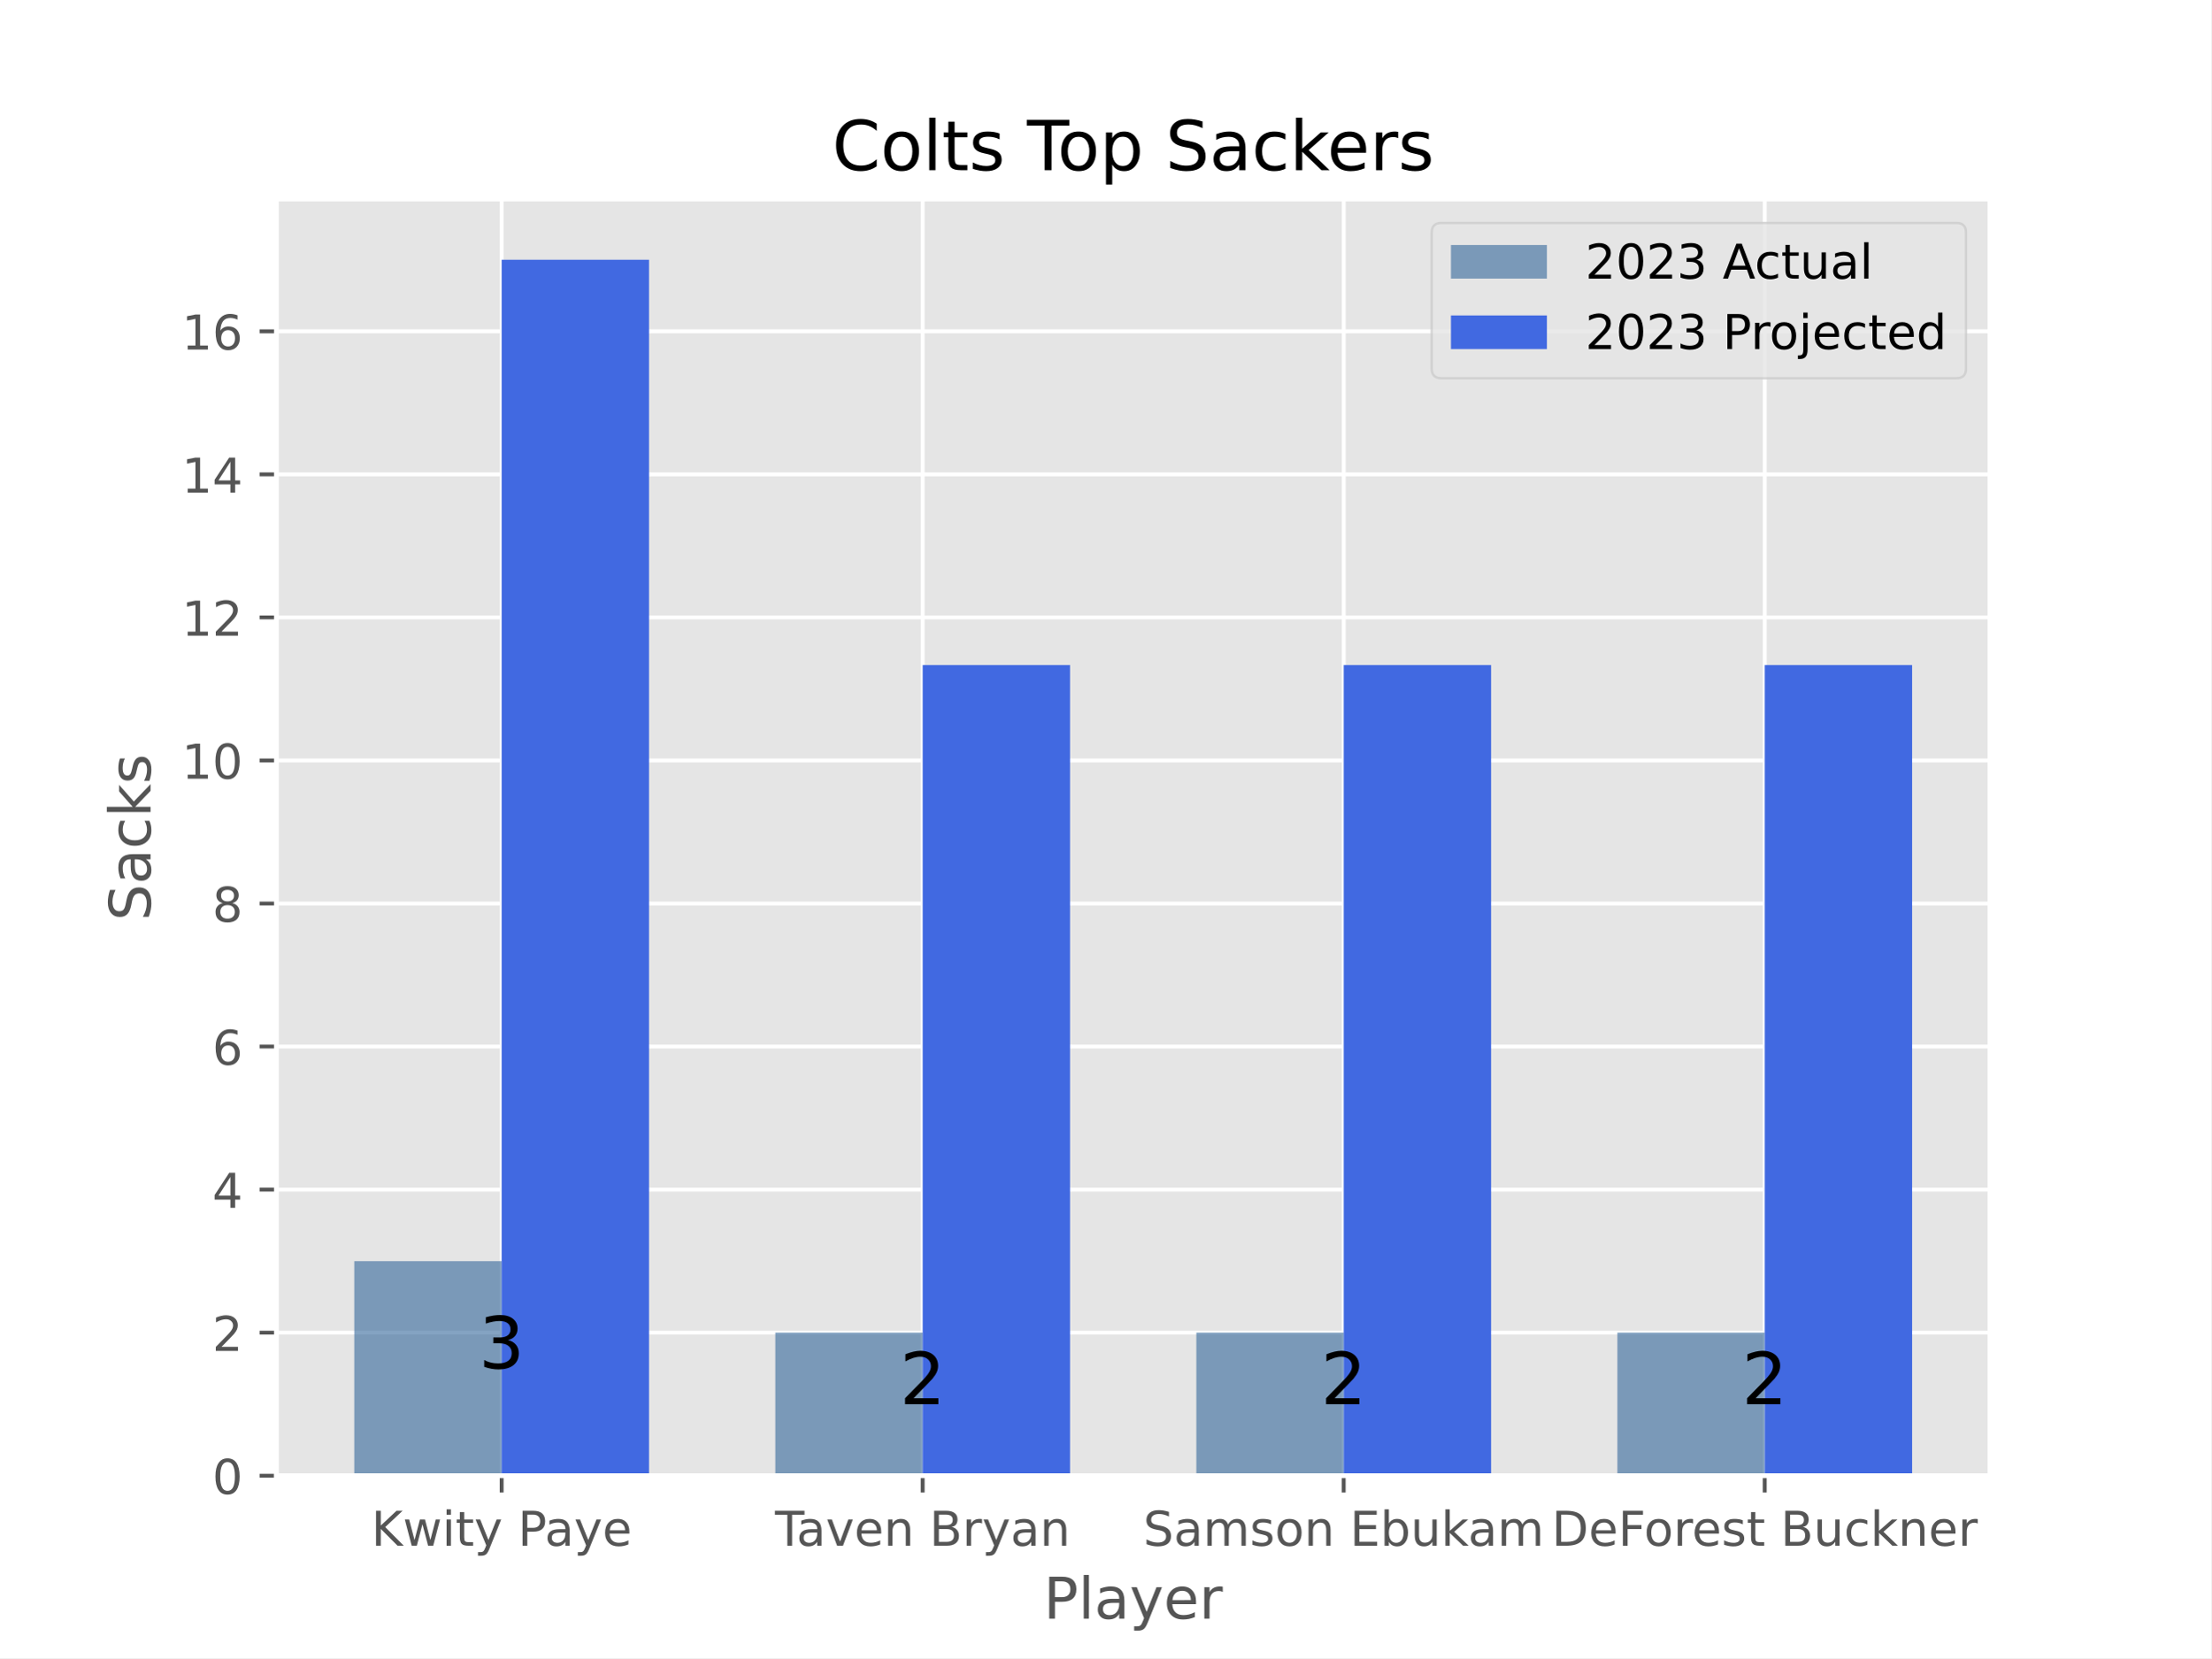
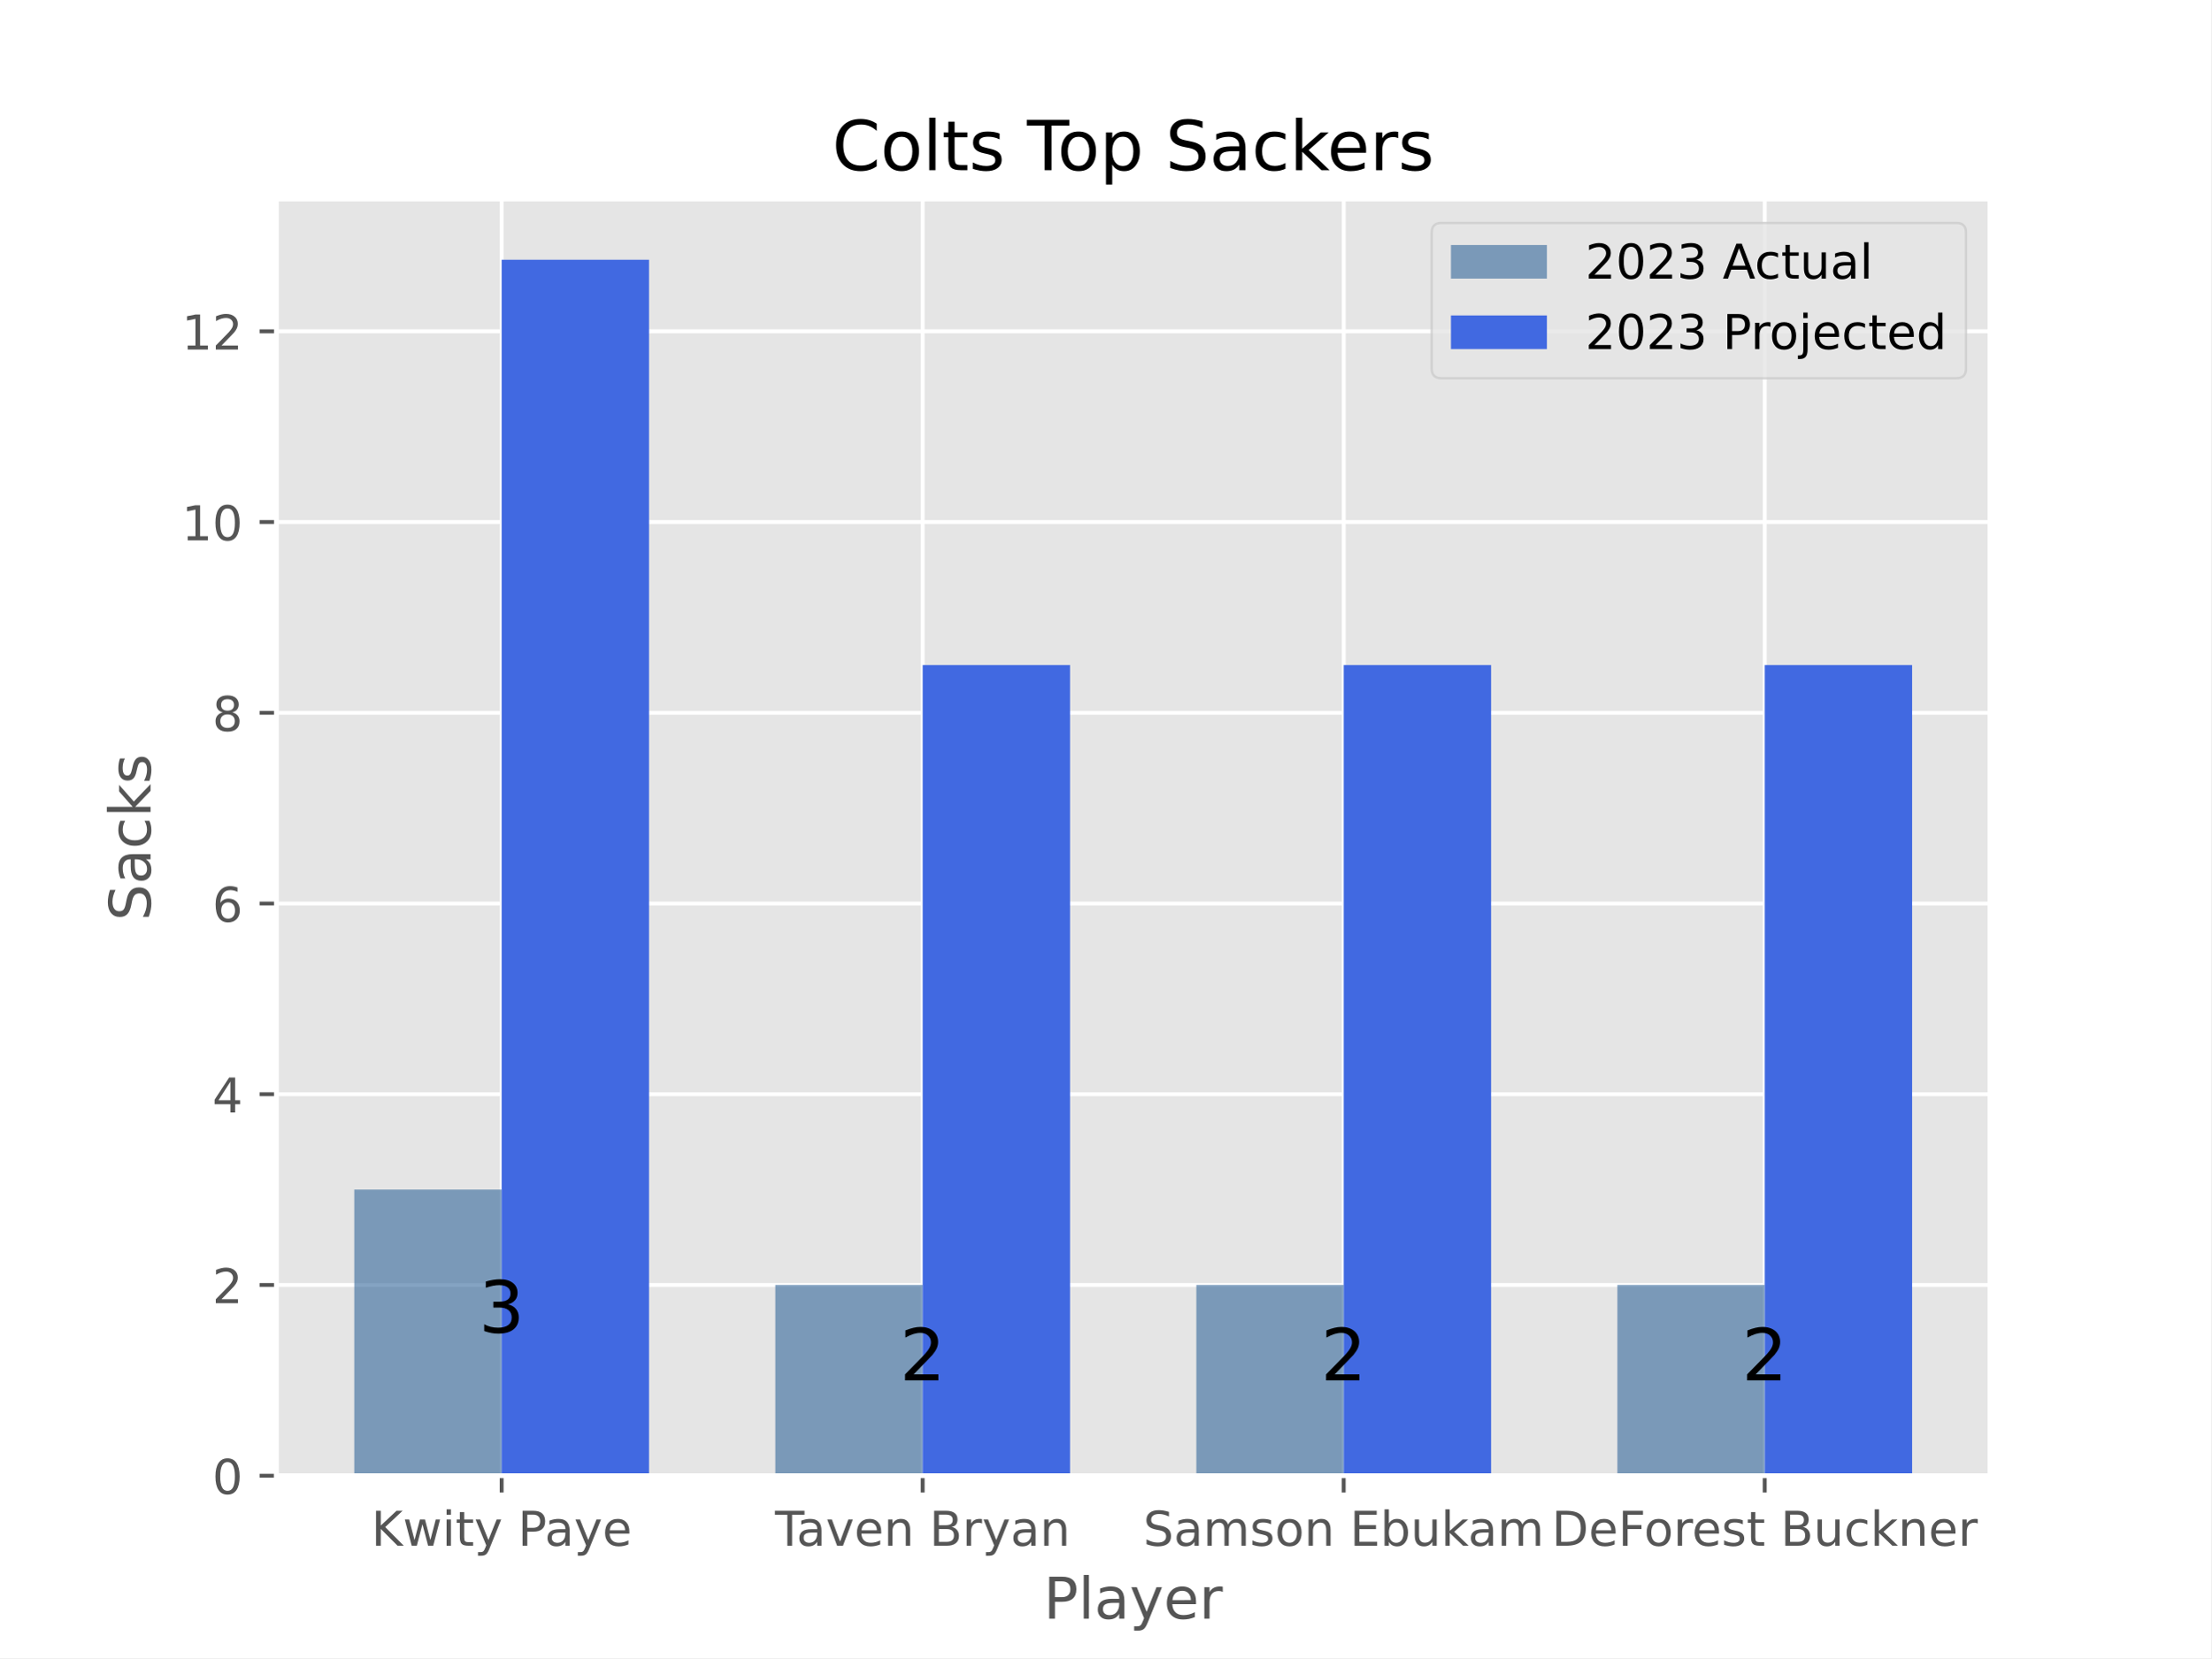
<svg xmlns="http://www.w3.org/2000/svg" xmlns:xlink="http://www.w3.org/1999/xlink" width="460.8pt" height="345.6pt" viewBox="0 0 460.8 345.6" version="1.1">
  <defs>
    <style type="text/css">*{stroke-linejoin: round; stroke-linecap: butt}</style>
  </defs>
  <g id="figure_1">
    <g id="patch_1">
      <path d="M 0 345.6  L 460.8 345.6  L 460.8 0  L 0 0  z " style="fill: #ffffff" />
    </g>
    <g id="axes_1">
      <g id="patch_2">
        <path d="M 57.6 307.584  L 414.72 307.584  L 414.72 41.472  L 57.6 41.472  z " style="fill: #e5e5e5" />
      </g>
      <g id="matplotlib.axis_1">
        <g id="xtick_1">
          <g id="line2d_1">
-             <path d="M 104.543 307.584  L 104.543 41.472  " clip-path="url(#p6a1ec72089)" style="fill: none; stroke: #ffffff; stroke-width: 0.8; stroke-linecap: square" />
+             <path d="M 104.543 307.584  L 104.543 41.472  " clip-path="url(#p6382ebc994)" style="fill: none; stroke: #ffffff; stroke-width: 0.8; stroke-linecap: square" />
          </g>
          <g id="line2d_2">
            <defs>
-               <path id="mb2b06435c1" d="M 0 0  L 0 3.5  " style="stroke: #555555; stroke-width: 0.8" />
+               <path id="m837951df18" d="M 0 0  L 0 3.5  " style="stroke: #555555; stroke-width: 0.8" />
            </defs>
            <g>
-               <use xlink:href="#mb2b06435c1" x="104.543" y="307.584" style="fill: #555555; stroke: #555555; stroke-width: 0.8" />
+               <use xlink:href="#m837951df18" x="104.543" y="307.584" style="fill: #555555; stroke: #555555; stroke-width: 0.8" />
            </g>
          </g>
          <g id="text_1">
            <g style="fill: #555555" transform="translate(77.38782 322.1824) scale(0.1 -0.1)">
              <defs>
                <path id="DejaVuSans-4b" d="M 628 4666  L 1259 4666  L 1259 2694  L 3353 4666  L 4166 4666  L 1850 2491  L 4331 0  L 3500 0  L 1259 2247  L 1259 0  L 628 0  L 628 4666  z " transform="scale(0.015625)" />
                <path id="DejaVuSans-77" d="M 269 3500  L 844 3500  L 1563 769  L 2278 3500  L 2956 3500  L 3675 769  L 4391 3500  L 4966 3500  L 4050 0  L 3372 0  L 2619 2869  L 1863 0  L 1184 0  L 269 3500  z " transform="scale(0.015625)" />
                <path id="DejaVuSans-69" d="M 603 3500  L 1178 3500  L 1178 0  L 603 0  L 603 3500  z M 603 4863  L 1178 4863  L 1178 4134  L 603 4134  L 603 4863  z " transform="scale(0.015625)" />
                <path id="DejaVuSans-74" d="M 1172 4494  L 1172 3500  L 2356 3500  L 2356 3053  L 1172 3053  L 1172 1153  Q 1172 725 1289 603  Q 1406 481 1766 481  L 2356 481  L 2356 0  L 1766 0  Q 1100 0 847 248  Q 594 497 594 1153  L 594 3053  L 172 3053  L 172 3500  L 594 3500  L 594 4494  L 1172 4494  z " transform="scale(0.015625)" />
                <path id="DejaVuSans-79" d="M 2059 -325  Q 1816 -950 1584 -1140  Q 1353 -1331 966 -1331  L 506 -1331  L 506 -850  L 844 -850  Q 1081 -850 1212 -737  Q 1344 -625 1503 -206  L 1606 56  L 191 3500  L 800 3500  L 1894 763  L 2988 3500  L 3597 3500  L 2059 -325  z " transform="scale(0.015625)" />
                <path id="DejaVuSans-20" transform="scale(0.015625)" />
                <path id="DejaVuSans-50" d="M 1259 4147  L 1259 2394  L 2053 2394  Q 2494 2394 2734 2622  Q 2975 2850 2975 3272  Q 2975 3691 2734 3919  Q 2494 4147 2053 4147  L 1259 4147  z M 628 4666  L 2053 4666  Q 2838 4666 3239 4311  Q 3641 3956 3641 3272  Q 3641 2581 3239 2228  Q 2838 1875 2053 1875  L 1259 1875  L 1259 0  L 628 0  L 628 4666  z " transform="scale(0.015625)" />
                <path id="DejaVuSans-61" d="M 2194 1759  Q 1497 1759 1228 1600  Q 959 1441 959 1056  Q 959 750 1161 570  Q 1363 391 1709 391  Q 2188 391 2477 730  Q 2766 1069 2766 1631  L 2766 1759  L 2194 1759  z M 3341 1997  L 3341 0  L 2766 0  L 2766 531  Q 2569 213 2275 61  Q 1981 -91 1556 -91  Q 1019 -91 701 211  Q 384 513 384 1019  Q 384 1609 779 1909  Q 1175 2209 1959 2209  L 2766 2209  L 2766 2266  Q 2766 2663 2505 2880  Q 2244 3097 1772 3097  Q 1472 3097 1187 3025  Q 903 2953 641 2809  L 641 3341  Q 956 3463 1253 3523  Q 1550 3584 1831 3584  Q 2591 3584 2966 3190  Q 3341 2797 3341 1997  z " transform="scale(0.015625)" />
                <path id="DejaVuSans-65" d="M 3597 1894  L 3597 1613  L 953 1613  Q 991 1019 1311 708  Q 1631 397 2203 397  Q 2534 397 2845 478  Q 3156 559 3463 722  L 3463 178  Q 3153 47 2828 -22  Q 2503 -91 2169 -91  Q 1331 -91 842 396  Q 353 884 353 1716  Q 353 2575 817 3079  Q 1281 3584 2069 3584  Q 2775 3584 3186 3129  Q 3597 2675 3597 1894  z M 3022 2063  Q 3016 2534 2758 2815  Q 2500 3097 2075 3097  Q 1594 3097 1305 2825  Q 1016 2553 972 2059  L 3022 2063  z " transform="scale(0.015625)" />
              </defs>
              <use xlink:href="#DejaVuSans-4b" />
              <use xlink:href="#DejaVuSans-77" x="65.576" />
              <use xlink:href="#DejaVuSans-69" x="147.363" />
              <use xlink:href="#DejaVuSans-74" x="175.146" />
              <use xlink:href="#DejaVuSans-79" x="214.355" />
              <use xlink:href="#DejaVuSans-20" x="273.535" />
              <use xlink:href="#DejaVuSans-50" x="305.322" />
              <use xlink:href="#DejaVuSans-61" x="361.125" />
              <use xlink:href="#DejaVuSans-79" x="422.404" />
              <use xlink:href="#DejaVuSans-65" x="481.584" />
            </g>
          </g>
        </g>
        <g id="xtick_2">
          <g id="line2d_3">
-             <path d="M 192.288 307.584  L 192.288 41.472  " clip-path="url(#p6a1ec72089)" style="fill: none; stroke: #ffffff; stroke-width: 0.8; stroke-linecap: square" />
+             <path d="M 192.288 307.584  L 192.288 41.472  " clip-path="url(#p6382ebc994)" style="fill: none; stroke: #ffffff; stroke-width: 0.8; stroke-linecap: square" />
          </g>
          <g id="line2d_4">
            <g>
-               <use xlink:href="#mb2b06435c1" x="192.288" y="307.584" style="fill: #555555; stroke: #555555; stroke-width: 0.8" />
+               <use xlink:href="#m837951df18" x="192.288" y="307.584" style="fill: #555555; stroke: #555555; stroke-width: 0.8" />
            </g>
          </g>
          <g id="text_2">
            <g style="fill: #555555" transform="translate(161.5229 322.1824) scale(0.1 -0.1)">
              <defs>
                <path id="DejaVuSans-54" d="M -19 4666  L 3928 4666  L 3928 4134  L 2272 4134  L 2272 0  L 1638 0  L 1638 4134  L -19 4134  L -19 4666  z " transform="scale(0.015625)" />
                <path id="DejaVuSans-76" d="M 191 3500  L 800 3500  L 1894 563  L 2988 3500  L 3597 3500  L 2284 0  L 1503 0  L 191 3500  z " transform="scale(0.015625)" />
                <path id="DejaVuSans-6e" d="M 3513 2113  L 3513 0  L 2938 0  L 2938 2094  Q 2938 2591 2744 2837  Q 2550 3084 2163 3084  Q 1697 3084 1428 2787  Q 1159 2491 1159 1978  L 1159 0  L 581 0  L 581 3500  L 1159 3500  L 1159 2956  Q 1366 3272 1645 3428  Q 1925 3584 2291 3584  Q 2894 3584 3203 3211  Q 3513 2838 3513 2113  z " transform="scale(0.015625)" />
                <path id="DejaVuSans-42" d="M 1259 2228  L 1259 519  L 2272 519  Q 2781 519 3026 730  Q 3272 941 3272 1375  Q 3272 1813 3026 2020  Q 2781 2228 2272 2228  L 1259 2228  z M 1259 4147  L 1259 2741  L 2194 2741  Q 2656 2741 2882 2914  Q 3109 3088 3109 3444  Q 3109 3797 2882 3972  Q 2656 4147 2194 4147  L 1259 4147  z M 628 4666  L 2241 4666  Q 2963 4666 3353 4366  Q 3744 4066 3744 3513  Q 3744 3084 3544 2831  Q 3344 2578 2956 2516  Q 3422 2416 3680 2098  Q 3938 1781 3938 1306  Q 3938 681 3513 340  Q 3088 0 2303 0  L 628 0  L 628 4666  z " transform="scale(0.015625)" />
                <path id="DejaVuSans-72" d="M 2631 2963  Q 2534 3019 2420 3045  Q 2306 3072 2169 3072  Q 1681 3072 1420 2755  Q 1159 2438 1159 1844  L 1159 0  L 581 0  L 581 3500  L 1159 3500  L 1159 2956  Q 1341 3275 1631 3429  Q 1922 3584 2338 3584  Q 2397 3584 2469 3576  Q 2541 3569 2628 3553  L 2631 2963  z " transform="scale(0.015625)" />
              </defs>
              <use xlink:href="#DejaVuSans-54" />
              <use xlink:href="#DejaVuSans-61" x="44.584" />
              <use xlink:href="#DejaVuSans-76" x="105.863" />
              <use xlink:href="#DejaVuSans-65" x="165.043" />
              <use xlink:href="#DejaVuSans-6e" x="226.566" />
              <use xlink:href="#DejaVuSans-20" x="289.945" />
              <use xlink:href="#DejaVuSans-42" x="321.732" />
              <use xlink:href="#DejaVuSans-72" x="390.336" />
              <use xlink:href="#DejaVuSans-79" x="431.449" />
              <use xlink:href="#DejaVuSans-61" x="490.629" />
              <use xlink:href="#DejaVuSans-6e" x="551.908" />
            </g>
          </g>
        </g>
        <g id="xtick_3">
          <g id="line2d_5">
-             <path d="M 280.032 307.584  L 280.032 41.472  " clip-path="url(#p6a1ec72089)" style="fill: none; stroke: #ffffff; stroke-width: 0.8; stroke-linecap: square" />
+             <path d="M 280.032 307.584  L 280.032 41.472  " clip-path="url(#p6382ebc994)" style="fill: none; stroke: #ffffff; stroke-width: 0.8; stroke-linecap: square" />
          </g>
          <g id="line2d_6">
            <g>
-               <use xlink:href="#mb2b06435c1" x="280.032" y="307.584" style="fill: #555555; stroke: #555555; stroke-width: 0.8" />
+               <use xlink:href="#m837951df18" x="280.032" y="307.584" style="fill: #555555; stroke: #555555; stroke-width: 0.8" />
            </g>
          </g>
          <g id="text_3">
            <g style="fill: #555555" transform="translate(238.2572 322.1824) scale(0.1 -0.1)">
              <defs>
                <path id="DejaVuSans-53" d="M 3425 4513  L 3425 3897  Q 3066 4069 2747 4153  Q 2428 4238 2131 4238  Q 1616 4238 1336 4038  Q 1056 3838 1056 3469  Q 1056 3159 1242 3001  Q 1428 2844 1947 2747  L 2328 2669  Q 3034 2534 3370 2195  Q 3706 1856 3706 1288  Q 3706 609 3251 259  Q 2797 -91 1919 -91  Q 1588 -91 1214 -16  Q 841 59 441 206  L 441 856  Q 825 641 1194 531  Q 1563 422 1919 422  Q 2459 422 2753 634  Q 3047 847 3047 1241  Q 3047 1584 2836 1778  Q 2625 1972 2144 2069  L 1759 2144  Q 1053 2284 737 2584  Q 422 2884 422 3419  Q 422 4038 858 4394  Q 1294 4750 2059 4750  Q 2388 4750 2728 4690  Q 3069 4631 3425 4513  z " transform="scale(0.015625)" />
                <path id="DejaVuSans-6d" d="M 3328 2828  Q 3544 3216 3844 3400  Q 4144 3584 4550 3584  Q 5097 3584 5394 3201  Q 5691 2819 5691 2113  L 5691 0  L 5113 0  L 5113 2094  Q 5113 2597 4934 2840  Q 4756 3084 4391 3084  Q 3944 3084 3684 2787  Q 3425 2491 3425 1978  L 3425 0  L 2847 0  L 2847 2094  Q 2847 2600 2669 2842  Q 2491 3084 2119 3084  Q 1678 3084 1418 2786  Q 1159 2488 1159 1978  L 1159 0  L 581 0  L 581 3500  L 1159 3500  L 1159 2956  Q 1356 3278 1631 3431  Q 1906 3584 2284 3584  Q 2666 3584 2933 3390  Q 3200 3197 3328 2828  z " transform="scale(0.015625)" />
                <path id="DejaVuSans-73" d="M 2834 3397  L 2834 2853  Q 2591 2978 2328 3040  Q 2066 3103 1784 3103  Q 1356 3103 1142 2972  Q 928 2841 928 2578  Q 928 2378 1081 2264  Q 1234 2150 1697 2047  L 1894 2003  Q 2506 1872 2764 1633  Q 3022 1394 3022 966  Q 3022 478 2636 193  Q 2250 -91 1575 -91  Q 1294 -91 989 -36  Q 684 19 347 128  L 347 722  Q 666 556 975 473  Q 1284 391 1588 391  Q 1994 391 2212 530  Q 2431 669 2431 922  Q 2431 1156 2273 1281  Q 2116 1406 1581 1522  L 1381 1569  Q 847 1681 609 1914  Q 372 2147 372 2553  Q 372 3047 722 3315  Q 1072 3584 1716 3584  Q 2034 3584 2315 3537  Q 2597 3491 2834 3397  z " transform="scale(0.015625)" />
                <path id="DejaVuSans-6f" d="M 1959 3097  Q 1497 3097 1228 2736  Q 959 2375 959 1747  Q 959 1119 1226 758  Q 1494 397 1959 397  Q 2419 397 2687 759  Q 2956 1122 2956 1747  Q 2956 2369 2687 2733  Q 2419 3097 1959 3097  z M 1959 3584  Q 2709 3584 3137 3096  Q 3566 2609 3566 1747  Q 3566 888 3137 398  Q 2709 -91 1959 -91  Q 1206 -91 779 398  Q 353 888 353 1747  Q 353 2609 779 3096  Q 1206 3584 1959 3584  z " transform="scale(0.015625)" />
                <path id="DejaVuSans-45" d="M 628 4666  L 3578 4666  L 3578 4134  L 1259 4134  L 1259 2753  L 3481 2753  L 3481 2222  L 1259 2222  L 1259 531  L 3634 531  L 3634 0  L 628 0  L 628 4666  z " transform="scale(0.015625)" />
                <path id="DejaVuSans-62" d="M 3116 1747  Q 3116 2381 2855 2742  Q 2594 3103 2138 3103  Q 1681 3103 1420 2742  Q 1159 2381 1159 1747  Q 1159 1113 1420 752  Q 1681 391 2138 391  Q 2594 391 2855 752  Q 3116 1113 3116 1747  z M 1159 2969  Q 1341 3281 1617 3432  Q 1894 3584 2278 3584  Q 2916 3584 3314 3078  Q 3713 2572 3713 1747  Q 3713 922 3314 415  Q 2916 -91 2278 -91  Q 1894 -91 1617 61  Q 1341 213 1159 525  L 1159 0  L 581 0  L 581 4863  L 1159 4863  L 1159 2969  z " transform="scale(0.015625)" />
                <path id="DejaVuSans-75" d="M 544 1381  L 544 3500  L 1119 3500  L 1119 1403  Q 1119 906 1312 657  Q 1506 409 1894 409  Q 2359 409 2629 706  Q 2900 1003 2900 1516  L 2900 3500  L 3475 3500  L 3475 0  L 2900 0  L 2900 538  Q 2691 219 2414 64  Q 2138 -91 1772 -91  Q 1169 -91 856 284  Q 544 659 544 1381  z M 1991 3584  L 1991 3584  z " transform="scale(0.015625)" />
                <path id="DejaVuSans-6b" d="M 581 4863  L 1159 4863  L 1159 1991  L 2875 3500  L 3609 3500  L 1753 1863  L 3688 0  L 2938 0  L 1159 1709  L 1159 0  L 581 0  L 581 4863  z " transform="scale(0.015625)" />
              </defs>
              <use xlink:href="#DejaVuSans-53" />
              <use xlink:href="#DejaVuSans-61" x="63.477" />
              <use xlink:href="#DejaVuSans-6d" x="124.756" />
              <use xlink:href="#DejaVuSans-73" x="222.168" />
              <use xlink:href="#DejaVuSans-6f" x="274.268" />
              <use xlink:href="#DejaVuSans-6e" x="335.449" />
              <use xlink:href="#DejaVuSans-20" x="398.828" />
              <use xlink:href="#DejaVuSans-45" x="430.615" />
              <use xlink:href="#DejaVuSans-62" x="493.799" />
              <use xlink:href="#DejaVuSans-75" x="557.275" />
              <use xlink:href="#DejaVuSans-6b" x="620.654" />
              <use xlink:href="#DejaVuSans-61" x="676.814" />
              <use xlink:href="#DejaVuSans-6d" x="738.094" />
            </g>
          </g>
        </g>
        <g id="xtick_4">
          <g id="line2d_7">
-             <path d="M 367.777 307.584  L 367.777 41.472  " clip-path="url(#p6a1ec72089)" style="fill: none; stroke: #ffffff; stroke-width: 0.8; stroke-linecap: square" />
+             <path d="M 367.777 307.584  L 367.777 41.472  " clip-path="url(#p6382ebc994)" style="fill: none; stroke: #ffffff; stroke-width: 0.8; stroke-linecap: square" />
          </g>
          <g id="line2d_8">
            <g>
-               <use xlink:href="#mb2b06435c1" x="367.777" y="307.584" style="fill: #555555; stroke: #555555; stroke-width: 0.8" />
+               <use xlink:href="#m837951df18" x="367.777" y="307.584" style="fill: #555555; stroke: #555555; stroke-width: 0.8" />
            </g>
          </g>
          <g id="text_4">
            <g style="fill: #555555" transform="translate(323.3783 322.1824) scale(0.1 -0.1)">
              <defs>
                <path id="DejaVuSans-44" d="M 1259 4147  L 1259 519  L 2022 519  Q 2988 519 3436 956  Q 3884 1394 3884 2338  Q 3884 3275 3436 3711  Q 2988 4147 2022 4147  L 1259 4147  z M 628 4666  L 1925 4666  Q 3281 4666 3915 4102  Q 4550 3538 4550 2338  Q 4550 1131 3912 565  Q 3275 0 1925 0  L 628 0  L 628 4666  z " transform="scale(0.015625)" />
                <path id="DejaVuSans-46" d="M 628 4666  L 3309 4666  L 3309 4134  L 1259 4134  L 1259 2759  L 3109 2759  L 3109 2228  L 1259 2228  L 1259 0  L 628 0  L 628 4666  z " transform="scale(0.015625)" />
                <path id="DejaVuSans-63" d="M 3122 3366  L 3122 2828  Q 2878 2963 2633 3030  Q 2388 3097 2138 3097  Q 1578 3097 1268 2742  Q 959 2388 959 1747  Q 959 1106 1268 751  Q 1578 397 2138 397  Q 2388 397 2633 464  Q 2878 531 3122 666  L 3122 134  Q 2881 22 2623 -34  Q 2366 -91 2075 -91  Q 1284 -91 818 406  Q 353 903 353 1747  Q 353 2603 823 3093  Q 1294 3584 2113 3584  Q 2378 3584 2631 3529  Q 2884 3475 3122 3366  z " transform="scale(0.015625)" />
              </defs>
              <use xlink:href="#DejaVuSans-44" />
              <use xlink:href="#DejaVuSans-65" x="77.002" />
              <use xlink:href="#DejaVuSans-46" x="138.525" />
              <use xlink:href="#DejaVuSans-6f" x="192.42" />
              <use xlink:href="#DejaVuSans-72" x="253.602" />
              <use xlink:href="#DejaVuSans-65" x="292.465" />
              <use xlink:href="#DejaVuSans-73" x="353.988" />
              <use xlink:href="#DejaVuSans-74" x="406.088" />
              <use xlink:href="#DejaVuSans-20" x="445.297" />
              <use xlink:href="#DejaVuSans-42" x="477.084" />
              <use xlink:href="#DejaVuSans-75" x="545.688" />
              <use xlink:href="#DejaVuSans-63" x="609.066" />
              <use xlink:href="#DejaVuSans-6b" x="664.047" />
              <use xlink:href="#DejaVuSans-6e" x="721.957" />
              <use xlink:href="#DejaVuSans-65" x="785.336" />
              <use xlink:href="#DejaVuSans-72" x="846.859" />
            </g>
          </g>
        </g>
        <g id="text_5">
          <g style="fill: #555555" transform="translate(217.4888 337.3802) scale(0.12 -0.12)">
            <defs>
              <path id="DejaVuSans-6c" d="M 603 4863  L 1178 4863  L 1178 0  L 603 0  L 603 4863  z " transform="scale(0.015625)" />
            </defs>
            <use xlink:href="#DejaVuSans-50" />
            <use xlink:href="#DejaVuSans-6c" x="60.303" />
            <use xlink:href="#DejaVuSans-61" x="88.086" />
            <use xlink:href="#DejaVuSans-79" x="149.365" />
            <use xlink:href="#DejaVuSans-65" x="208.545" />
            <use xlink:href="#DejaVuSans-72" x="270.068" />
          </g>
        </g>
      </g>
      <g id="matplotlib.axis_2">
        <g id="ytick_1">
          <g id="line2d_9">
-             <path d="M 57.6 307.584  L 414.72 307.584  " clip-path="url(#p6a1ec72089)" style="fill: none; stroke: #ffffff; stroke-width: 0.8; stroke-linecap: square" />
+             <path d="M 57.6 307.584  L 414.72 307.584  " clip-path="url(#p6382ebc994)" style="fill: none; stroke: #ffffff; stroke-width: 0.8; stroke-linecap: square" />
          </g>
          <g id="line2d_10">
            <defs>
-               <path id="m94063f5fca" d="M 0 0  L -3.5 0  " style="stroke: #555555; stroke-width: 0.8" />
+               <path id="m8f4fa98f01" d="M 0 0  L -3.5 0  " style="stroke: #555555; stroke-width: 0.8" />
            </defs>
            <g>
-               <use xlink:href="#m94063f5fca" x="57.6" y="307.584" style="fill: #555555; stroke: #555555; stroke-width: 0.8" />
+               <use xlink:href="#m8f4fa98f01" x="57.6" y="307.584" style="fill: #555555; stroke: #555555; stroke-width: 0.8" />
            </g>
          </g>
          <g id="text_6">
            <g style="fill: #555555" transform="translate(44.2375 311.3832) scale(0.1 -0.1)">
              <defs>
                <path id="DejaVuSans-30" d="M 2034 4250  Q 1547 4250 1301 3770  Q 1056 3291 1056 2328  Q 1056 1369 1301 889  Q 1547 409 2034 409  Q 2525 409 2770 889  Q 3016 1369 3016 2328  Q 3016 3291 2770 3770  Q 2525 4250 2034 4250  z M 2034 4750  Q 2819 4750 3233 4129  Q 3647 3509 3647 2328  Q 3647 1150 3233 529  Q 2819 -91 2034 -91  Q 1250 -91 836 529  Q 422 1150 422 2328  Q 422 3509 836 4129  Q 1250 4750 2034 4750  z " transform="scale(0.015625)" />
              </defs>
              <use xlink:href="#DejaVuSans-30" />
            </g>
          </g>
        </g>
        <g id="ytick_2">
          <g id="line2d_11">
-             <path d="M 57.6 277.768  L 414.72 277.768  " clip-path="url(#p6a1ec72089)" style="fill: none; stroke: #ffffff; stroke-width: 0.8; stroke-linecap: square" />
+             <path d="M 57.6 267.829  L 414.72 267.829  " clip-path="url(#p6382ebc994)" style="fill: none; stroke: #ffffff; stroke-width: 0.8; stroke-linecap: square" />
          </g>
          <g id="line2d_12">
            <g>
-               <use xlink:href="#m94063f5fca" x="57.6" y="277.768" style="fill: #555555; stroke: #555555; stroke-width: 0.8" />
+               <use xlink:href="#m8f4fa98f01" x="57.6" y="267.829" style="fill: #555555; stroke: #555555; stroke-width: 0.8" />
            </g>
          </g>
          <g id="text_7">
-             <g style="fill: #555555" transform="translate(44.2375 281.5667) scale(0.1 -0.1)">
+             <g style="fill: #555555" transform="translate(44.2375 271.6279) scale(0.1 -0.1)">
              <defs>
                <path id="DejaVuSans-32" d="M 1228 531  L 3431 531  L 3431 0  L 469 0  L 469 531  Q 828 903 1448 1529  Q 2069 2156 2228 2338  Q 2531 2678 2651 2914  Q 2772 3150 2772 3378  Q 2772 3750 2511 3984  Q 2250 4219 1831 4219  Q 1534 4219 1204 4116  Q 875 4013 500 3803  L 500 4441  Q 881 4594 1212 4672  Q 1544 4750 1819 4750  Q 2544 4750 2975 4387  Q 3406 4025 3406 3419  Q 3406 3131 3298 2873  Q 3191 2616 2906 2266  Q 2828 2175 2409 1742  Q 1991 1309 1228 531  z " transform="scale(0.015625)" />
              </defs>
              <use xlink:href="#DejaVuSans-32" />
            </g>
          </g>
        </g>
        <g id="ytick_3">
          <g id="line2d_13">
-             <path d="M 57.6 247.951  L 414.72 247.951  " clip-path="url(#p6a1ec72089)" style="fill: none; stroke: #ffffff; stroke-width: 0.8; stroke-linecap: square" />
+             <path d="M 57.6 228.073  L 414.72 228.073  " clip-path="url(#p6382ebc994)" style="fill: none; stroke: #ffffff; stroke-width: 0.8; stroke-linecap: square" />
          </g>
          <g id="line2d_14">
            <g>
-               <use xlink:href="#m94063f5fca" x="57.6" y="247.951" style="fill: #555555; stroke: #555555; stroke-width: 0.8" />
+               <use xlink:href="#m8f4fa98f01" x="57.6" y="228.073" style="fill: #555555; stroke: #555555; stroke-width: 0.8" />
            </g>
          </g>
          <g id="text_8">
-             <g style="fill: #555555" transform="translate(44.2375 251.7503) scale(0.1 -0.1)">
+             <g style="fill: #555555" transform="translate(44.2375 231.8726) scale(0.1 -0.1)">
              <defs>
                <path id="DejaVuSans-34" d="M 2419 4116  L 825 1625  L 2419 1625  L 2419 4116  z M 2253 4666  L 3047 4666  L 3047 1625  L 3713 1625  L 3713 1100  L 3047 1100  L 3047 0  L 2419 0  L 2419 1100  L 313 1100  L 313 1709  L 2253 4666  z " transform="scale(0.015625)" />
              </defs>
              <use xlink:href="#DejaVuSans-34" />
            </g>
          </g>
        </g>
        <g id="ytick_4">
          <g id="line2d_15">
-             <path d="M 57.6 218.135  L 414.72 218.135  " clip-path="url(#p6a1ec72089)" style="fill: none; stroke: #ffffff; stroke-width: 0.8; stroke-linecap: square" />
+             <path d="M 57.6 188.318  L 414.72 188.318  " clip-path="url(#p6382ebc994)" style="fill: none; stroke: #ffffff; stroke-width: 0.8; stroke-linecap: square" />
          </g>
          <g id="line2d_16">
            <g>
-               <use xlink:href="#m94063f5fca" x="57.6" y="218.135" style="fill: #555555; stroke: #555555; stroke-width: 0.8" />
+               <use xlink:href="#m8f4fa98f01" x="57.6" y="188.318" style="fill: #555555; stroke: #555555; stroke-width: 0.8" />
            </g>
          </g>
          <g id="text_9">
-             <g style="fill: #555555" transform="translate(44.2375 221.9338) scale(0.1 -0.1)">
+             <g style="fill: #555555" transform="translate(44.2375 192.1173) scale(0.1 -0.1)">
              <defs>
                <path id="DejaVuSans-36" d="M 2113 2584  Q 1688 2584 1439 2293  Q 1191 2003 1191 1497  Q 1191 994 1439 701  Q 1688 409 2113 409  Q 2538 409 2786 701  Q 3034 994 3034 1497  Q 3034 2003 2786 2293  Q 2538 2584 2113 2584  z M 3366 4563  L 3366 3988  Q 3128 4100 2886 4159  Q 2644 4219 2406 4219  Q 1781 4219 1451 3797  Q 1122 3375 1075 2522  Q 1259 2794 1537 2939  Q 1816 3084 2150 3084  Q 2853 3084 3261 2657  Q 3669 2231 3669 1497  Q 3669 778 3244 343  Q 2819 -91 2113 -91  Q 1303 -91 875 529  Q 447 1150 447 2328  Q 447 3434 972 4092  Q 1497 4750 2381 4750  Q 2619 4750 2861 4703  Q 3103 4656 3366 4563  z " transform="scale(0.015625)" />
              </defs>
              <use xlink:href="#DejaVuSans-36" />
            </g>
          </g>
        </g>
        <g id="ytick_5">
          <g id="line2d_17">
-             <path d="M 57.6 188.318  L 414.72 188.318  " clip-path="url(#p6a1ec72089)" style="fill: none; stroke: #ffffff; stroke-width: 0.8; stroke-linecap: square" />
+             <path d="M 57.6 148.563  L 414.72 148.563  " clip-path="url(#p6382ebc994)" style="fill: none; stroke: #ffffff; stroke-width: 0.8; stroke-linecap: square" />
          </g>
          <g id="line2d_18">
            <g>
-               <use xlink:href="#m94063f5fca" x="57.6" y="188.318" style="fill: #555555; stroke: #555555; stroke-width: 0.8" />
+               <use xlink:href="#m8f4fa98f01" x="57.6" y="148.563" style="fill: #555555; stroke: #555555; stroke-width: 0.8" />
            </g>
          </g>
          <g id="text_10">
-             <g style="fill: #555555" transform="translate(44.2375 192.1173) scale(0.1 -0.1)">
+             <g style="fill: #555555" transform="translate(44.2375 152.362) scale(0.1 -0.1)">
              <defs>
                <path id="DejaVuSans-38" d="M 2034 2216  Q 1584 2216 1326 1975  Q 1069 1734 1069 1313  Q 1069 891 1326 650  Q 1584 409 2034 409  Q 2484 409 2743 651  Q 3003 894 3003 1313  Q 3003 1734 2745 1975  Q 2488 2216 2034 2216  z M 1403 2484  Q 997 2584 770 2862  Q 544 3141 544 3541  Q 544 4100 942 4425  Q 1341 4750 2034 4750  Q 2731 4750 3128 4425  Q 3525 4100 3525 3541  Q 3525 3141 3298 2862  Q 3072 2584 2669 2484  Q 3125 2378 3379 2068  Q 3634 1759 3634 1313  Q 3634 634 3220 271  Q 2806 -91 2034 -91  Q 1263 -91 848 271  Q 434 634 434 1313  Q 434 1759 690 2068  Q 947 2378 1403 2484  z M 1172 3481  Q 1172 3119 1398 2916  Q 1625 2713 2034 2713  Q 2441 2713 2670 2916  Q 2900 3119 2900 3481  Q 2900 3844 2670 4047  Q 2441 4250 2034 4250  Q 1625 4250 1398 4047  Q 1172 3844 1172 3481  z " transform="scale(0.015625)" />
              </defs>
              <use xlink:href="#DejaVuSans-38" />
            </g>
          </g>
        </g>
        <g id="ytick_6">
          <g id="line2d_19">
-             <path d="M 57.6 158.502  L 414.72 158.502  " clip-path="url(#p6a1ec72089)" style="fill: none; stroke: #ffffff; stroke-width: 0.8; stroke-linecap: square" />
+             <path d="M 57.6 108.808  L 414.72 108.808  " clip-path="url(#p6382ebc994)" style="fill: none; stroke: #ffffff; stroke-width: 0.8; stroke-linecap: square" />
          </g>
          <g id="line2d_20">
            <g>
-               <use xlink:href="#m94063f5fca" x="57.6" y="158.502" style="fill: #555555; stroke: #555555; stroke-width: 0.8" />
+               <use xlink:href="#m8f4fa98f01" x="57.6" y="108.808" style="fill: #555555; stroke: #555555; stroke-width: 0.8" />
            </g>
          </g>
          <g id="text_11">
-             <g style="fill: #555555" transform="translate(37.875 162.3009) scale(0.1 -0.1)">
+             <g style="fill: #555555" transform="translate(37.875 112.6067) scale(0.1 -0.1)">
              <defs>
                <path id="DejaVuSans-31" d="M 794 531  L 1825 531  L 1825 4091  L 703 3866  L 703 4441  L 1819 4666  L 2450 4666  L 2450 531  L 3481 531  L 3481 0  L 794 0  L 794 531  z " transform="scale(0.015625)" />
              </defs>
              <use xlink:href="#DejaVuSans-31" />
              <use xlink:href="#DejaVuSans-30" x="63.623" />
            </g>
          </g>
        </g>
        <g id="ytick_7">
          <g id="line2d_21">
-             <path d="M 57.6 128.685  L 414.72 128.685  " clip-path="url(#p6a1ec72089)" style="fill: none; stroke: #ffffff; stroke-width: 0.8; stroke-linecap: square" />
+             <path d="M 57.6 69.052  L 414.72 69.052  " clip-path="url(#p6382ebc994)" style="fill: none; stroke: #ffffff; stroke-width: 0.8; stroke-linecap: square" />
          </g>
          <g id="line2d_22">
            <g>
-               <use xlink:href="#m94063f5fca" x="57.6" y="128.685" style="fill: #555555; stroke: #555555; stroke-width: 0.8" />
+               <use xlink:href="#m8f4fa98f01" x="57.6" y="69.052" style="fill: #555555; stroke: #555555; stroke-width: 0.8" />
            </g>
          </g>
          <g id="text_12">
-             <g style="fill: #555555" transform="translate(37.875 132.4844) scale(0.1 -0.1)">
+             <g style="fill: #555555" transform="translate(37.875 72.85145) scale(0.1 -0.1)">
              <use xlink:href="#DejaVuSans-31" />
              <use xlink:href="#DejaVuSans-32" x="63.623" />
            </g>
          </g>
        </g>
-         <g id="ytick_8">
-           <g id="line2d_23">
-             <path d="M 57.6 98.869  L 414.72 98.869  " clip-path="url(#p6a1ec72089)" style="fill: none; stroke: #ffffff; stroke-width: 0.8; stroke-linecap: square" />
-           </g>
-           <g id="line2d_24">
-             <g>
-               <use xlink:href="#m94063f5fca" x="57.6" y="98.869" style="fill: #555555; stroke: #555555; stroke-width: 0.8" />
-             </g>
-           </g>
-           <g id="text_13">
-             <g style="fill: #555555" transform="translate(37.875 102.6679) scale(0.1 -0.1)">
-               <use xlink:href="#DejaVuSans-31" />
-               <use xlink:href="#DejaVuSans-34" x="63.623" />
-             </g>
-           </g>
-         </g>
-         <g id="ytick_9">
-           <g id="line2d_25">
-             <path d="M 57.6 69.052  L 414.72 69.052  " clip-path="url(#p6a1ec72089)" style="fill: none; stroke: #ffffff; stroke-width: 0.8; stroke-linecap: square" />
-           </g>
-           <g id="line2d_26">
-             <g>
-               <use xlink:href="#m94063f5fca" x="57.6" y="69.052" style="fill: #555555; stroke: #555555; stroke-width: 0.8" />
-             </g>
-           </g>
-           <g id="text_14">
-             <g style="fill: #555555" transform="translate(37.875 72.85145) scale(0.1 -0.1)">
-               <use xlink:href="#DejaVuSans-31" />
-               <use xlink:href="#DejaVuSans-36" x="63.623" />
-             </g>
-           </g>
-         </g>
-         <g id="text_15">
+         <g id="text_13">
          <g style="fill: #555555" transform="translate(31.37937 191.913) rotate(-90) scale(0.12 -0.12)">
            <use xlink:href="#DejaVuSans-53" />
            <use xlink:href="#DejaVuSans-61" x="63.477" />
            <use xlink:href="#DejaVuSans-63" x="124.756" />
            <use xlink:href="#DejaVuSans-6b" x="179.736" />
            <use xlink:href="#DejaVuSans-73" x="237.646" />
          </g>
        </g>
      </g>
      <g id="patch_3">
-         <path d="M 73.833 307.584  L 104.543 307.584  L 104.543 262.859  L 73.833 262.859  z " clip-path="url(#p6a1ec72089)" style="fill: #336699; fill-opacity: 0.6" />
+         <path d="M 73.833 307.584  L 104.543 307.584  L 104.543 247.951  L 73.833 247.951  z " clip-path="url(#p6382ebc994)" style="fill: #336699; fill-opacity: 0.6" />
      </g>
      <g id="patch_4">
-         <path d="M 161.577 307.584  L 192.288 307.584  L 192.288 277.768  L 161.577 277.768  z " clip-path="url(#p6a1ec72089)" style="fill: #336699; fill-opacity: 0.6" />
+         <path d="M 161.577 307.584  L 192.288 307.584  L 192.288 267.829  L 161.577 267.829  z " clip-path="url(#p6382ebc994)" style="fill: #336699; fill-opacity: 0.6" />
      </g>
      <g id="patch_5">
-         <path d="M 249.322 307.584  L 280.032 307.584  L 280.032 277.768  L 249.322 277.768  z " clip-path="url(#p6a1ec72089)" style="fill: #336699; fill-opacity: 0.6" />
+         <path d="M 249.322 307.584  L 280.032 307.584  L 280.032 267.829  L 249.322 267.829  z " clip-path="url(#p6382ebc994)" style="fill: #336699; fill-opacity: 0.6" />
      </g>
      <g id="patch_6">
-         <path d="M 337.066 307.584  L 367.777 307.584  L 367.777 277.768  L 337.066 277.768  z " clip-path="url(#p6a1ec72089)" style="fill: #336699; fill-opacity: 0.6" />
+         <path d="M 337.066 307.584  L 367.777 307.584  L 367.777 267.829  L 337.066 267.829  z " clip-path="url(#p6382ebc994)" style="fill: #336699; fill-opacity: 0.6" />
      </g>
      <g id="patch_7">
-         <path d="M 104.543 307.584  L 135.254 307.584  L 135.254 54.144  L 104.543 54.144  z " clip-path="url(#p6a1ec72089)" style="fill: #4169e1" />
+         <path d="M 104.543 307.584  L 135.254 307.584  L 135.254 54.144  L 104.543 54.144  z " clip-path="url(#p6382ebc994)" style="fill: #4169e1" />
      </g>
      <g id="patch_8">
-         <path d="M 192.288 307.584  L 222.998 307.584  L 222.998 138.624  L 192.288 138.624  z " clip-path="url(#p6a1ec72089)" style="fill: #4169e1" />
+         <path d="M 192.288 307.584  L 222.998 307.584  L 222.998 138.624  L 192.288 138.624  z " clip-path="url(#p6382ebc994)" style="fill: #4169e1" />
      </g>
      <g id="patch_9">
-         <path d="M 280.032 307.584  L 310.743 307.584  L 310.743 138.624  L 280.032 138.624  z " clip-path="url(#p6a1ec72089)" style="fill: #4169e1" />
+         <path d="M 280.032 307.584  L 310.743 307.584  L 310.743 138.624  L 280.032 138.624  z " clip-path="url(#p6382ebc994)" style="fill: #4169e1" />
      </g>
      <g id="patch_10">
-         <path d="M 367.777 307.584  L 398.487 307.584  L 398.487 138.624  L 367.777 138.624  z " clip-path="url(#p6a1ec72089)" style="fill: #4169e1" />
+         <path d="M 367.777 307.584  L 398.487 307.584  L 398.487 138.624  L 367.777 138.624  z " clip-path="url(#p6382ebc994)" style="fill: #4169e1" />
      </g>
      <g id="patch_11">
        <path d="M 57.6 307.584  L 57.6 41.472  " style="fill: none; stroke: #ffffff; stroke-linejoin: miter; stroke-linecap: square" />
      </g>
      <g id="patch_12">
        <path d="M 414.72 307.584  L 414.72 41.472  " style="fill: none; stroke: #ffffff; stroke-linejoin: miter; stroke-linecap: square" />
      </g>
      <g id="patch_13">
        <path d="M 57.6 307.584  L 414.72 307.584  " style="fill: none; stroke: #ffffff; stroke-linejoin: miter; stroke-linecap: square" />
      </g>
      <g id="patch_14">
        <path d="M 57.6 41.472  L 414.72 41.472  " style="fill: none; stroke: #ffffff; stroke-linejoin: miter; stroke-linecap: square" />
      </g>
-       <g id="text_16">
-         <g transform="translate(99.77142 285.2216) scale(0.15 -0.15)">
+       <g id="text_14">
+         <g transform="translate(99.77142 277.7675) scale(0.15 -0.15)">
          <defs>
            <path id="DejaVuSans-33" d="M 2597 2516  Q 3050 2419 3304 2112  Q 3559 1806 3559 1356  Q 3559 666 3084 287  Q 2609 -91 1734 -91  Q 1441 -91 1130 -33  Q 819 25 488 141  L 488 750  Q 750 597 1062 519  Q 1375 441 1716 441  Q 2309 441 2620 675  Q 2931 909 2931 1356  Q 2931 1769 2642 2001  Q 2353 2234 1838 2234  L 1294 2234  L 1294 2753  L 1863 2753  Q 2328 2753 2575 2939  Q 2822 3125 2822 3475  Q 2822 3834 2567 4026  Q 2313 4219 1838 4219  Q 1578 4219 1281 4162  Q 984 4106 628 3988  L 628 4550  Q 988 4650 1302 4700  Q 1616 4750 1894 4750  Q 2613 4750 3031 4423  Q 3450 4097 3450 3541  Q 3450 3153 3228 2886  Q 3006 2619 2597 2516  z " transform="scale(0.015625)" />
          </defs>
          <use xlink:href="#DejaVuSans-33" />
        </g>
      </g>
+       <g id="text_15">
+         <g transform="translate(187.5159 287.7064) scale(0.15 -0.15)">
+           <use xlink:href="#DejaVuSans-32" />
+         </g>
+       </g>
+       <g id="text_16">
+         <g transform="translate(275.2604 287.7064) scale(0.15 -0.15)">
+           <use xlink:href="#DejaVuSans-32" />
+         </g>
+       </g>
      <g id="text_17">
-         <g transform="translate(187.5159 292.6758) scale(0.15 -0.15)">
+         <g transform="translate(363.0048 287.7064) scale(0.15 -0.15)">
          <use xlink:href="#DejaVuSans-32" />
        </g>
      </g>
      <g id="text_18">
-         <g transform="translate(275.2604 292.6758) scale(0.15 -0.15)">
-           <use xlink:href="#DejaVuSans-32" />
-         </g>
-       </g>
-       <g id="text_19">
-         <g transform="translate(363.0048 292.6758) scale(0.15 -0.15)">
-           <use xlink:href="#DejaVuSans-32" />
-         </g>
-       </g>
-       <g id="text_20">
        <g transform="translate(173.4356 35.472) scale(0.144 -0.144)">
          <defs>
            <path id="DejaVuSans-43" d="M 4122 4306  L 4122 3641  Q 3803 3938 3442 4084  Q 3081 4231 2675 4231  Q 1875 4231 1450 3742  Q 1025 3253 1025 2328  Q 1025 1406 1450 917  Q 1875 428 2675 428  Q 3081 428 3442 575  Q 3803 722 4122 1019  L 4122 359  Q 3791 134 3420 21  Q 3050 -91 2638 -91  Q 1578 -91 968 557  Q 359 1206 359 2328  Q 359 3453 968 4101  Q 1578 4750 2638 4750  Q 3056 4750 3426 4639  Q 3797 4528 4122 4306  z " transform="scale(0.015625)" />
            <path id="DejaVuSans-70" d="M 1159 525  L 1159 -1331  L 581 -1331  L 581 3500  L 1159 3500  L 1159 2969  Q 1341 3281 1617 3432  Q 1894 3584 2278 3584  Q 2916 3584 3314 3078  Q 3713 2572 3713 1747  Q 3713 922 3314 415  Q 2916 -91 2278 -91  Q 1894 -91 1617 61  Q 1341 213 1159 525  z M 3116 1747  Q 3116 2381 2855 2742  Q 2594 3103 2138 3103  Q 1681 3103 1420 2742  Q 1159 2381 1159 1747  Q 1159 1113 1420 752  Q 1681 391 2138 391  Q 2594 391 2855 752  Q 3116 1113 3116 1747  z " transform="scale(0.015625)" />
          </defs>
          <use xlink:href="#DejaVuSans-43" />
          <use xlink:href="#DejaVuSans-6f" x="69.824" />
          <use xlink:href="#DejaVuSans-6c" x="131.006" />
          <use xlink:href="#DejaVuSans-74" x="158.789" />
          <use xlink:href="#DejaVuSans-73" x="197.998" />
          <use xlink:href="#DejaVuSans-20" x="250.098" />
          <use xlink:href="#DejaVuSans-54" x="281.885" />
          <use xlink:href="#DejaVuSans-6f" x="325.969" />
          <use xlink:href="#DejaVuSans-70" x="387.15" />
          <use xlink:href="#DejaVuSans-20" x="450.627" />
          <use xlink:href="#DejaVuSans-53" x="482.414" />
          <use xlink:href="#DejaVuSans-61" x="545.891" />
          <use xlink:href="#DejaVuSans-63" x="607.17" />
          <use xlink:href="#DejaVuSans-6b" x="662.15" />
          <use xlink:href="#DejaVuSans-65" x="716.436" />
          <use xlink:href="#DejaVuSans-72" x="777.959" />
          <use xlink:href="#DejaVuSans-73" x="819.072" />
        </g>
      </g>
      <g id="legend_1">
        <g id="patch_15">
          <path d="M 300.381 78.828  L 407.72 78.828  Q 409.72 78.828 409.72 76.828  L 409.72 48.472  Q 409.72 46.472 407.72 46.472  L 300.381 46.472  Q 298.381 46.472 298.381 48.472  L 298.381 76.828  Q 298.381 78.828 300.381 78.828  z " style="fill: #e5e5e5; opacity: 0.8; stroke: #cccccc; stroke-width: 0.5; stroke-linejoin: miter" />
        </g>
        <g id="patch_16">
          <path d="M 302.381 58.07  L 322.381 58.07  L 322.381 51.07  L 302.381 51.07  z " style="fill: #336699; fill-opacity: 0.6" />
        </g>
-         <g id="text_21">
+         <g id="text_19">
          <g transform="translate(330.3809 58.07044) scale(0.1 -0.1)">
            <defs>
              <path id="DejaVuSans-41" d="M 2188 4044  L 1331 1722  L 3047 1722  L 2188 4044  z M 1831 4666  L 2547 4666  L 4325 0  L 3669 0  L 3244 1197  L 1141 1197  L 716 0  L 50 0  L 1831 4666  z " transform="scale(0.015625)" />
            </defs>
            <use xlink:href="#DejaVuSans-32" />
            <use xlink:href="#DejaVuSans-30" x="63.623" />
            <use xlink:href="#DejaVuSans-32" x="127.246" />
            <use xlink:href="#DejaVuSans-33" x="190.869" />
            <use xlink:href="#DejaVuSans-20" x="254.492" />
            <use xlink:href="#DejaVuSans-41" x="286.279" />
            <use xlink:href="#DejaVuSans-63" x="352.938" />
            <use xlink:href="#DejaVuSans-74" x="407.918" />
            <use xlink:href="#DejaVuSans-75" x="447.127" />
            <use xlink:href="#DejaVuSans-61" x="510.506" />
            <use xlink:href="#DejaVuSans-6c" x="571.785" />
          </g>
        </g>
        <g id="patch_17">
          <path d="M 302.381 72.749  L 322.381 72.749  L 322.381 65.749  L 302.381 65.749  z " style="fill: #4169e1" />
        </g>
-         <g id="text_22">
+         <g id="text_20">
          <g transform="translate(330.3809 72.74856) scale(0.1 -0.1)">
            <defs>
              <path id="DejaVuSans-6a" d="M 603 3500  L 1178 3500  L 1178 -63  Q 1178 -731 923 -1031  Q 669 -1331 103 -1331  L -116 -1331  L -116 -844  L 38 -844  Q 366 -844 484 -692  Q 603 -541 603 -63  L 603 3500  z M 603 4863  L 1178 4863  L 1178 4134  L 603 4134  L 603 4863  z " transform="scale(0.015625)" />
              <path id="DejaVuSans-64" d="M 2906 2969  L 2906 4863  L 3481 4863  L 3481 0  L 2906 0  L 2906 525  Q 2725 213 2448 61  Q 2172 -91 1784 -91  Q 1150 -91 751 415  Q 353 922 353 1747  Q 353 2572 751 3078  Q 1150 3584 1784 3584  Q 2172 3584 2448 3432  Q 2725 3281 2906 2969  z M 947 1747  Q 947 1113 1208 752  Q 1469 391 1925 391  Q 2381 391 2643 752  Q 2906 1113 2906 1747  Q 2906 2381 2643 2742  Q 2381 3103 1925 3103  Q 1469 3103 1208 2742  Q 947 2381 947 1747  z " transform="scale(0.015625)" />
            </defs>
            <use xlink:href="#DejaVuSans-32" />
            <use xlink:href="#DejaVuSans-30" x="63.623" />
            <use xlink:href="#DejaVuSans-32" x="127.246" />
            <use xlink:href="#DejaVuSans-33" x="190.869" />
            <use xlink:href="#DejaVuSans-20" x="254.492" />
            <use xlink:href="#DejaVuSans-50" x="286.279" />
            <use xlink:href="#DejaVuSans-72" x="344.832" />
            <use xlink:href="#DejaVuSans-6f" x="383.695" />
            <use xlink:href="#DejaVuSans-6a" x="444.877" />
            <use xlink:href="#DejaVuSans-65" x="472.66" />
            <use xlink:href="#DejaVuSans-63" x="534.184" />
            <use xlink:href="#DejaVuSans-74" x="589.164" />
            <use xlink:href="#DejaVuSans-65" x="628.373" />
            <use xlink:href="#DejaVuSans-64" x="689.896" />
          </g>
        </g>
      </g>
    </g>
  </g>
  <defs>
-     <clipPath id="p6a1ec72089">
+     <clipPath id="p6382ebc994">
      <rect x="57.6" y="41.472" width="357.12" height="266.112" />
    </clipPath>
  </defs>
</svg>
